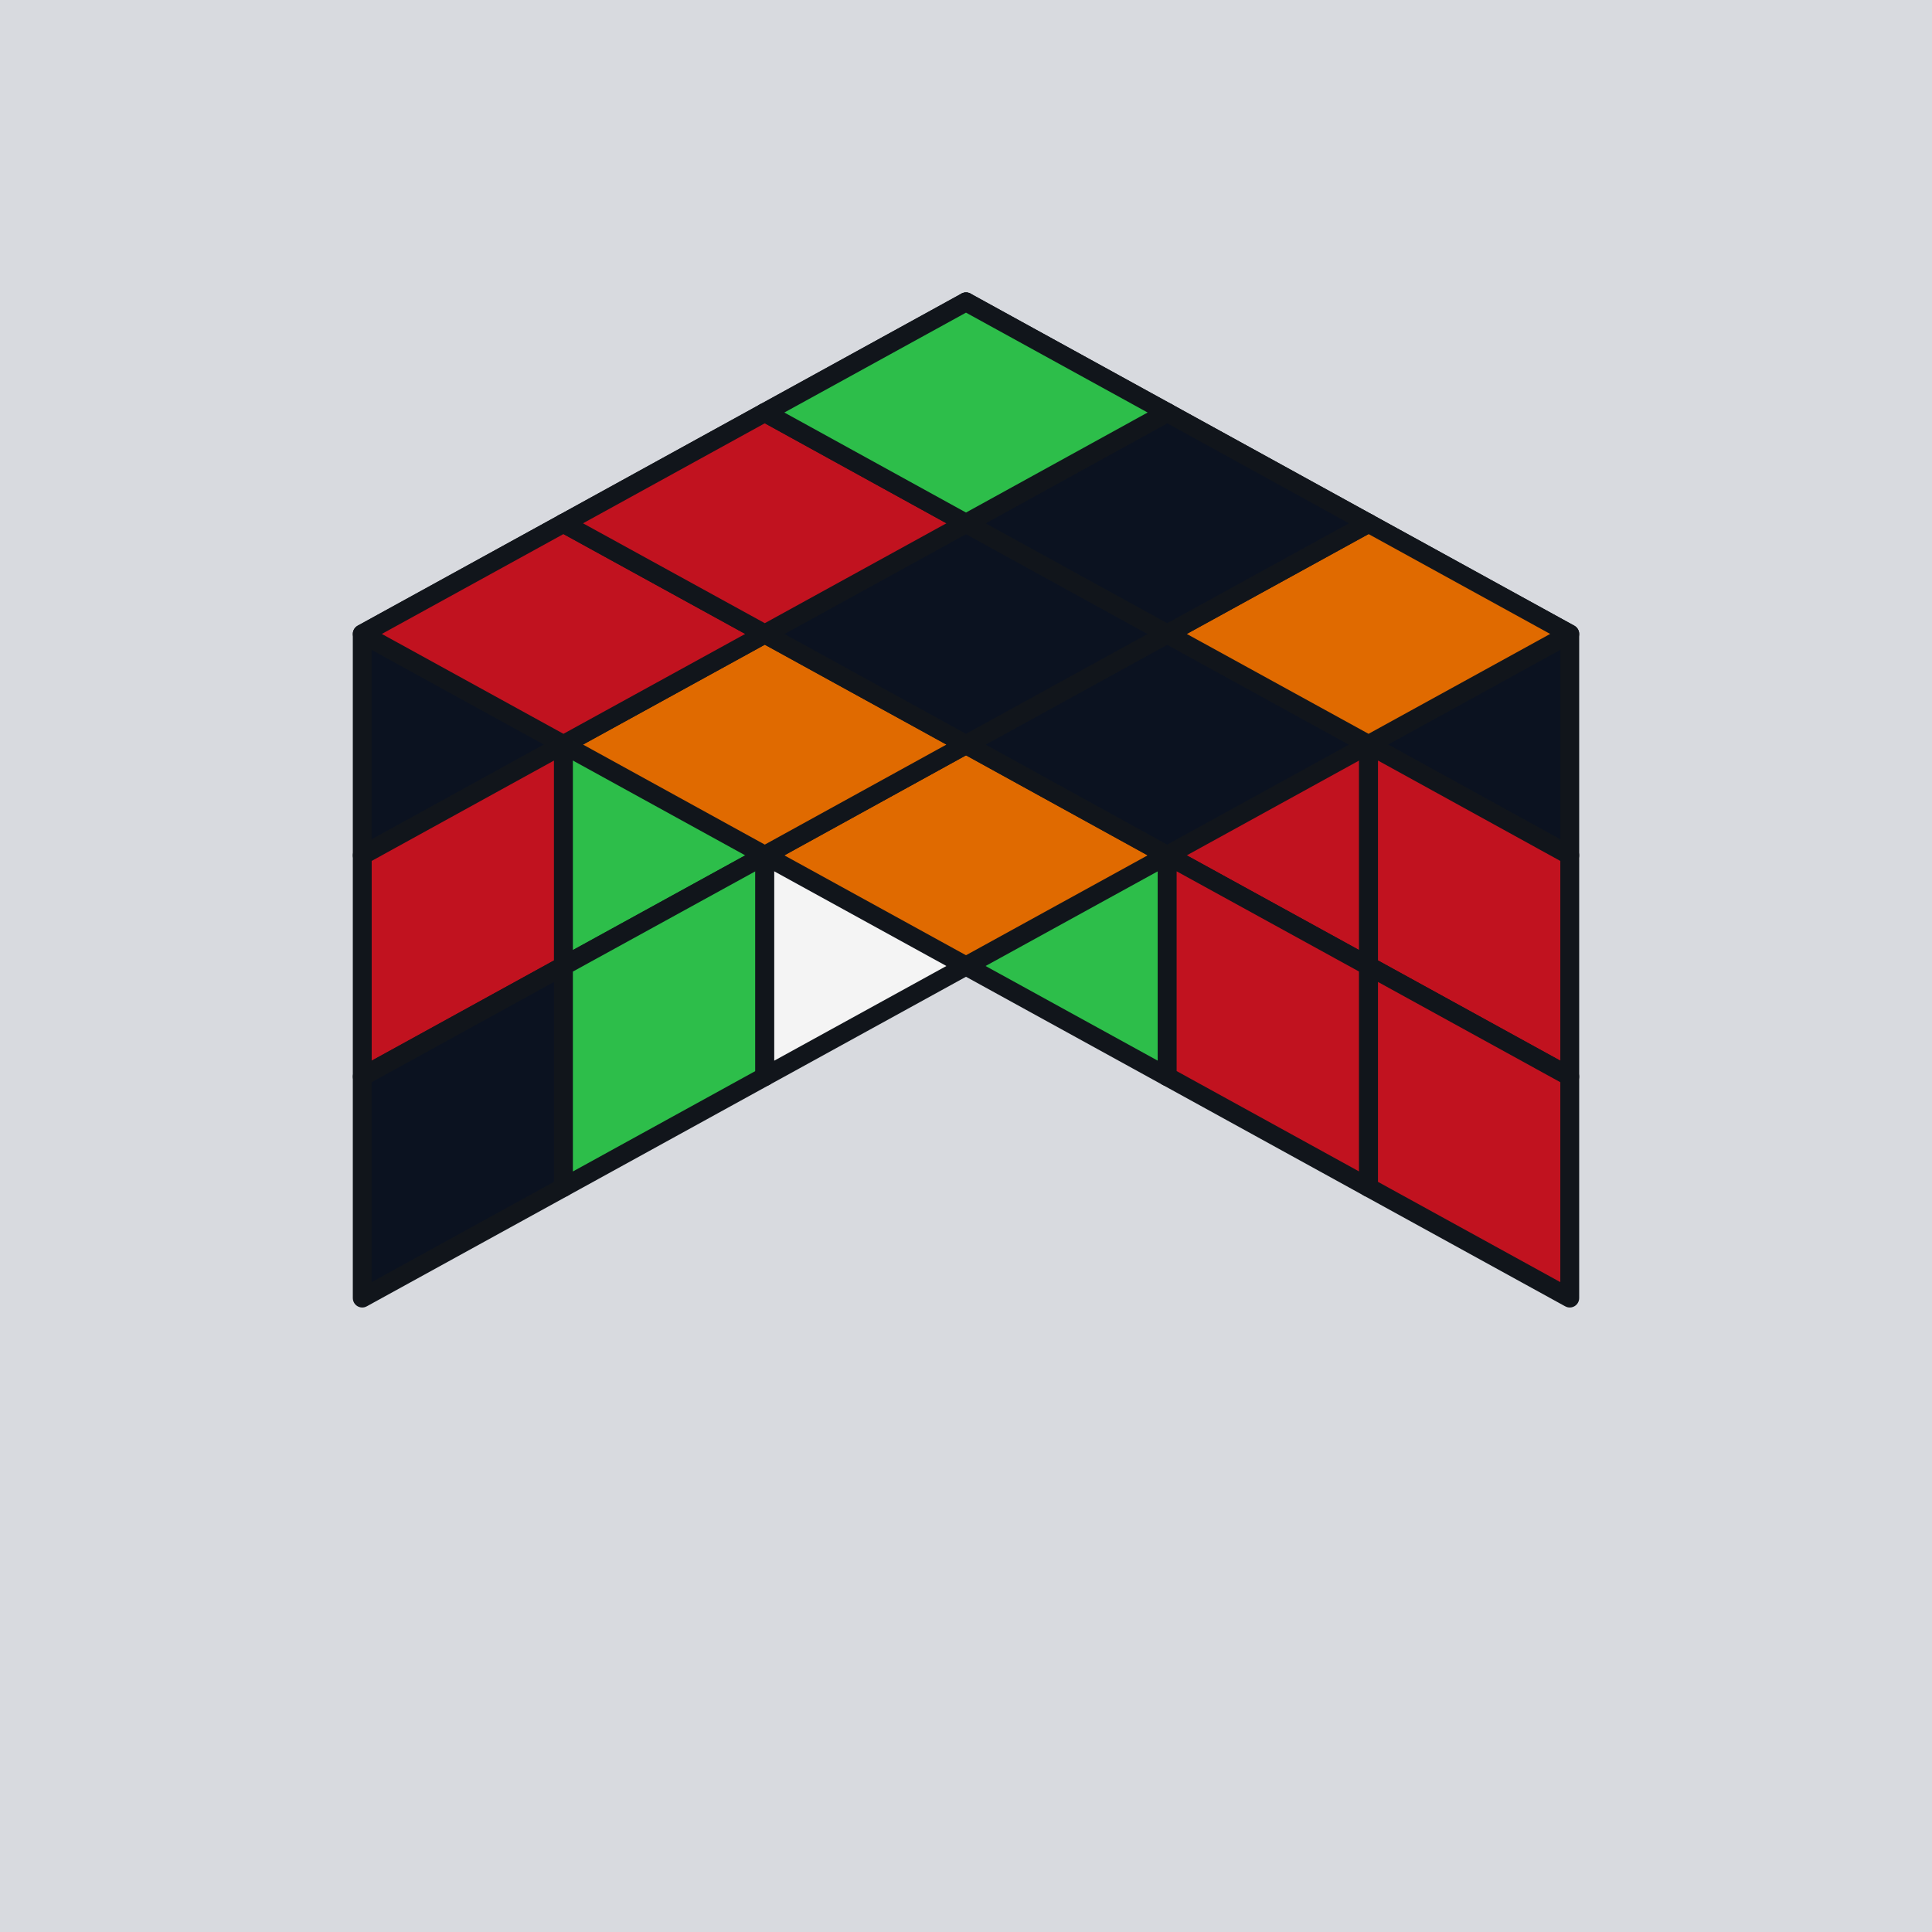
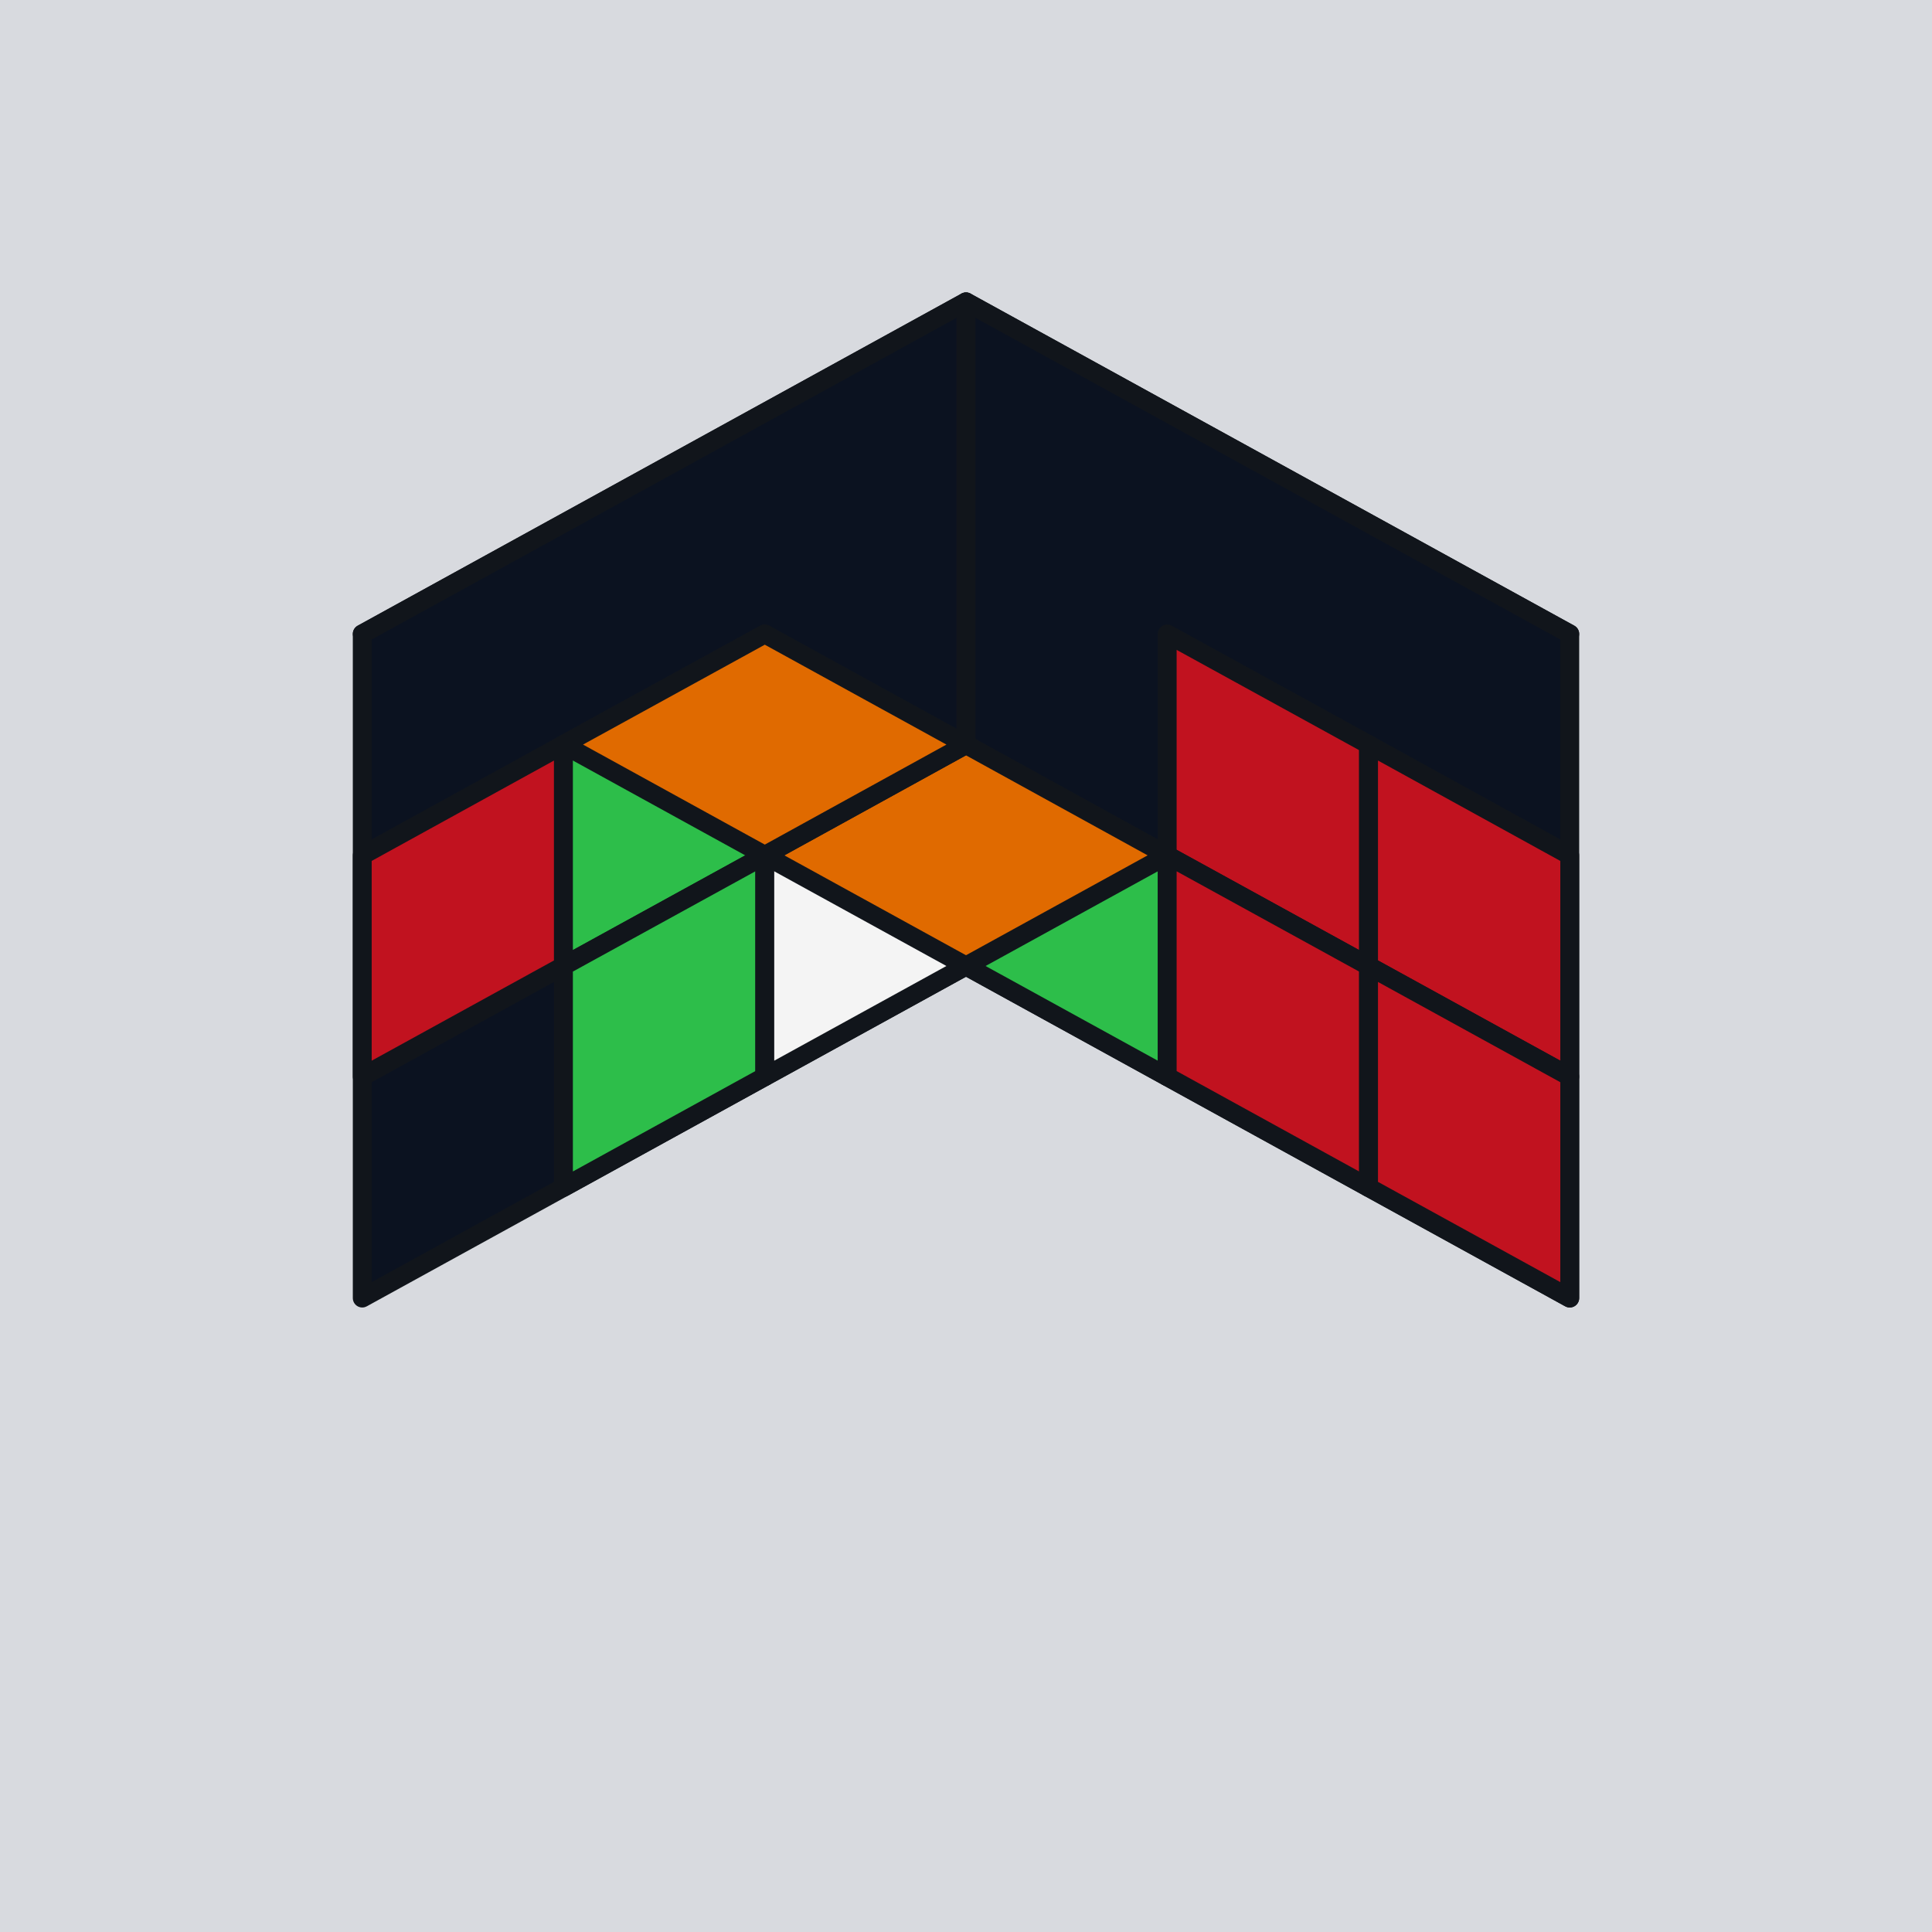
<svg xmlns="http://www.w3.org/2000/svg" viewBox="0 0 128 128">
  <rect x="0" y="0" width="128" height="128" fill="#D8DADF" />
-   <polygon points="24.00,42.00 37.33,34.67 37.33,49.33 24.00,56.67" fill="#0B1220" stroke="#11151B" stroke-width="1.25" stroke-linejoin="round" />
-   <polygon points="37.33,34.67 50.67,27.33 50.67,42.00 37.33,49.33" fill="#0B1220" stroke="#11151B" stroke-width="1.25" stroke-linejoin="round" />
-   <polygon points="50.67,27.33 64.00,20.00 64.00,34.67 50.67,42.00" fill="#C1121F" stroke="#11151B" stroke-width="1.25" stroke-linejoin="round" />
+   <polygon points="64.00,64.00 104.00,42.00 64.00,20.00 24.00,42.00" fill="#0B1220" stroke="#11151B" stroke-width="1.25" stroke-linejoin="round" />
+   <polygon points="24.00,42.00 64.00,20.00 64.00,64.00 24.00,86.00" fill="#0B1220" stroke="#11151B" stroke-width="1.25" stroke-linejoin="round" />
+   <polygon points="64.00,20.00 104.00,42.00 104.00,86.00 64.00,64.00" fill="#0B1220" stroke="#11151B" stroke-width="1.25" stroke-linejoin="round" />
  <polygon points="24.00,56.67 37.33,49.33 37.33,64.00 24.00,71.33" fill="#C1121F" stroke="#11151B" stroke-width="1.25" stroke-linejoin="round" />
  <polygon points="37.33,49.33 50.67,42.00 50.67,56.67 37.33,64.00" fill="#2DBE4A" stroke="#11151B" stroke-width="1.25" stroke-linejoin="round" />
-   <polygon points="50.67,42.00 64.00,34.67 64.00,49.33 50.67,56.67" fill="#2DBE4A" stroke="#11151B" stroke-width="1.25" stroke-linejoin="round" />
-   <polygon points="24.00,71.33 37.33,64.00 37.33,78.67 24.00,86.00" fill="#0B1220" stroke="#11151B" stroke-width="1.25" stroke-linejoin="round" />
  <polygon points="37.33,64.00 50.67,56.67 50.67,71.33 37.33,78.67" fill="#2DBE4A" stroke="#11151B" stroke-width="1.25" stroke-linejoin="round" />
  <polygon points="50.67,56.67 64.00,49.33 64.00,64.00 50.67,71.33" fill="#F4F4F4" stroke="#11151B" stroke-width="1.25" stroke-linejoin="round" />
-   <polygon points="64.00,20.00 77.33,27.33 77.33,42.00 64.00,34.67" fill="#0B1220" stroke="#11151B" stroke-width="1.25" stroke-linejoin="round" />
-   <polygon points="77.33,27.33 90.67,34.67 90.67,49.33 77.33,42.00" fill="#2B63E8" stroke="#11151B" stroke-width="1.25" stroke-linejoin="round" />
-   <polygon points="90.67,34.67 104.00,42.00 104.00,56.67 90.67,49.33" fill="#0B1220" stroke="#11151B" stroke-width="1.25" stroke-linejoin="round" />
-   <polygon points="64.00,34.67 77.33,42.00 77.33,56.67 64.00,49.33" fill="#0B1220" stroke="#11151B" stroke-width="1.25" stroke-linejoin="round" />
  <polygon points="77.33,42.00 90.67,49.33 90.67,64.00 77.33,56.67" fill="#C1121F" stroke="#11151B" stroke-width="1.25" stroke-linejoin="round" />
  <polygon points="90.67,49.33 104.00,56.67 104.00,71.33 90.67,64.00" fill="#C1121F" stroke="#11151B" stroke-width="1.25" stroke-linejoin="round" />
  <polygon points="64.00,49.33 77.33,56.67 77.33,71.33 64.00,64.00" fill="#2DBE4A" stroke="#11151B" stroke-width="1.25" stroke-linejoin="round" />
  <polygon points="77.33,56.67 90.67,64.00 90.67,78.67 77.33,71.33" fill="#C1121F" stroke="#11151B" stroke-width="1.25" stroke-linejoin="round" />
  <polygon points="90.67,64.00 104.00,71.33 104.00,86.00 90.67,78.67" fill="#C1121F" stroke="#11151B" stroke-width="1.25" stroke-linejoin="round" />
  <polygon points="64.00,64.00 77.33,56.67 64.00,49.33 50.67,56.67" fill="#E06A00" stroke="#11151B" stroke-width="1.25" stroke-linejoin="round" />
-   <polygon points="77.33,56.67 90.67,49.33 77.33,42.00 64.00,49.33" fill="#0B1220" stroke="#11151B" stroke-width="1.25" stroke-linejoin="round" />
-   <polygon points="90.67,49.33 104.00,42.00 90.67,34.67 77.33,42.00" fill="#E06A00" stroke="#11151B" stroke-width="1.25" stroke-linejoin="round" />
  <polygon points="50.67,56.67 64.00,49.33 50.67,42.00 37.33,49.33" fill="#E06A00" stroke="#11151B" stroke-width="1.25" stroke-linejoin="round" />
-   <polygon points="64.00,49.33 77.33,42.00 64.00,34.67 50.67,42.00" fill="#0B1220" stroke="#11151B" stroke-width="1.25" stroke-linejoin="round" />
-   <polygon points="77.33,42.00 90.67,34.67 77.33,27.33 64.00,34.67" fill="#0B1220" stroke="#11151B" stroke-width="1.25" stroke-linejoin="round" />
-   <polygon points="37.33,49.33 50.67,42.00 37.33,34.67 24.00,42.00" fill="#C1121F" stroke="#11151B" stroke-width="1.25" stroke-linejoin="round" />
-   <polygon points="50.67,42.00 64.00,34.67 50.67,27.33 37.33,34.67" fill="#C1121F" stroke="#11151B" stroke-width="1.25" stroke-linejoin="round" />
-   <polygon points="64.00,34.67 77.33,27.33 64.00,20.00 50.67,27.33" fill="#2DBE4A" stroke="#11151B" stroke-width="1.25" stroke-linejoin="round" />
</svg>
